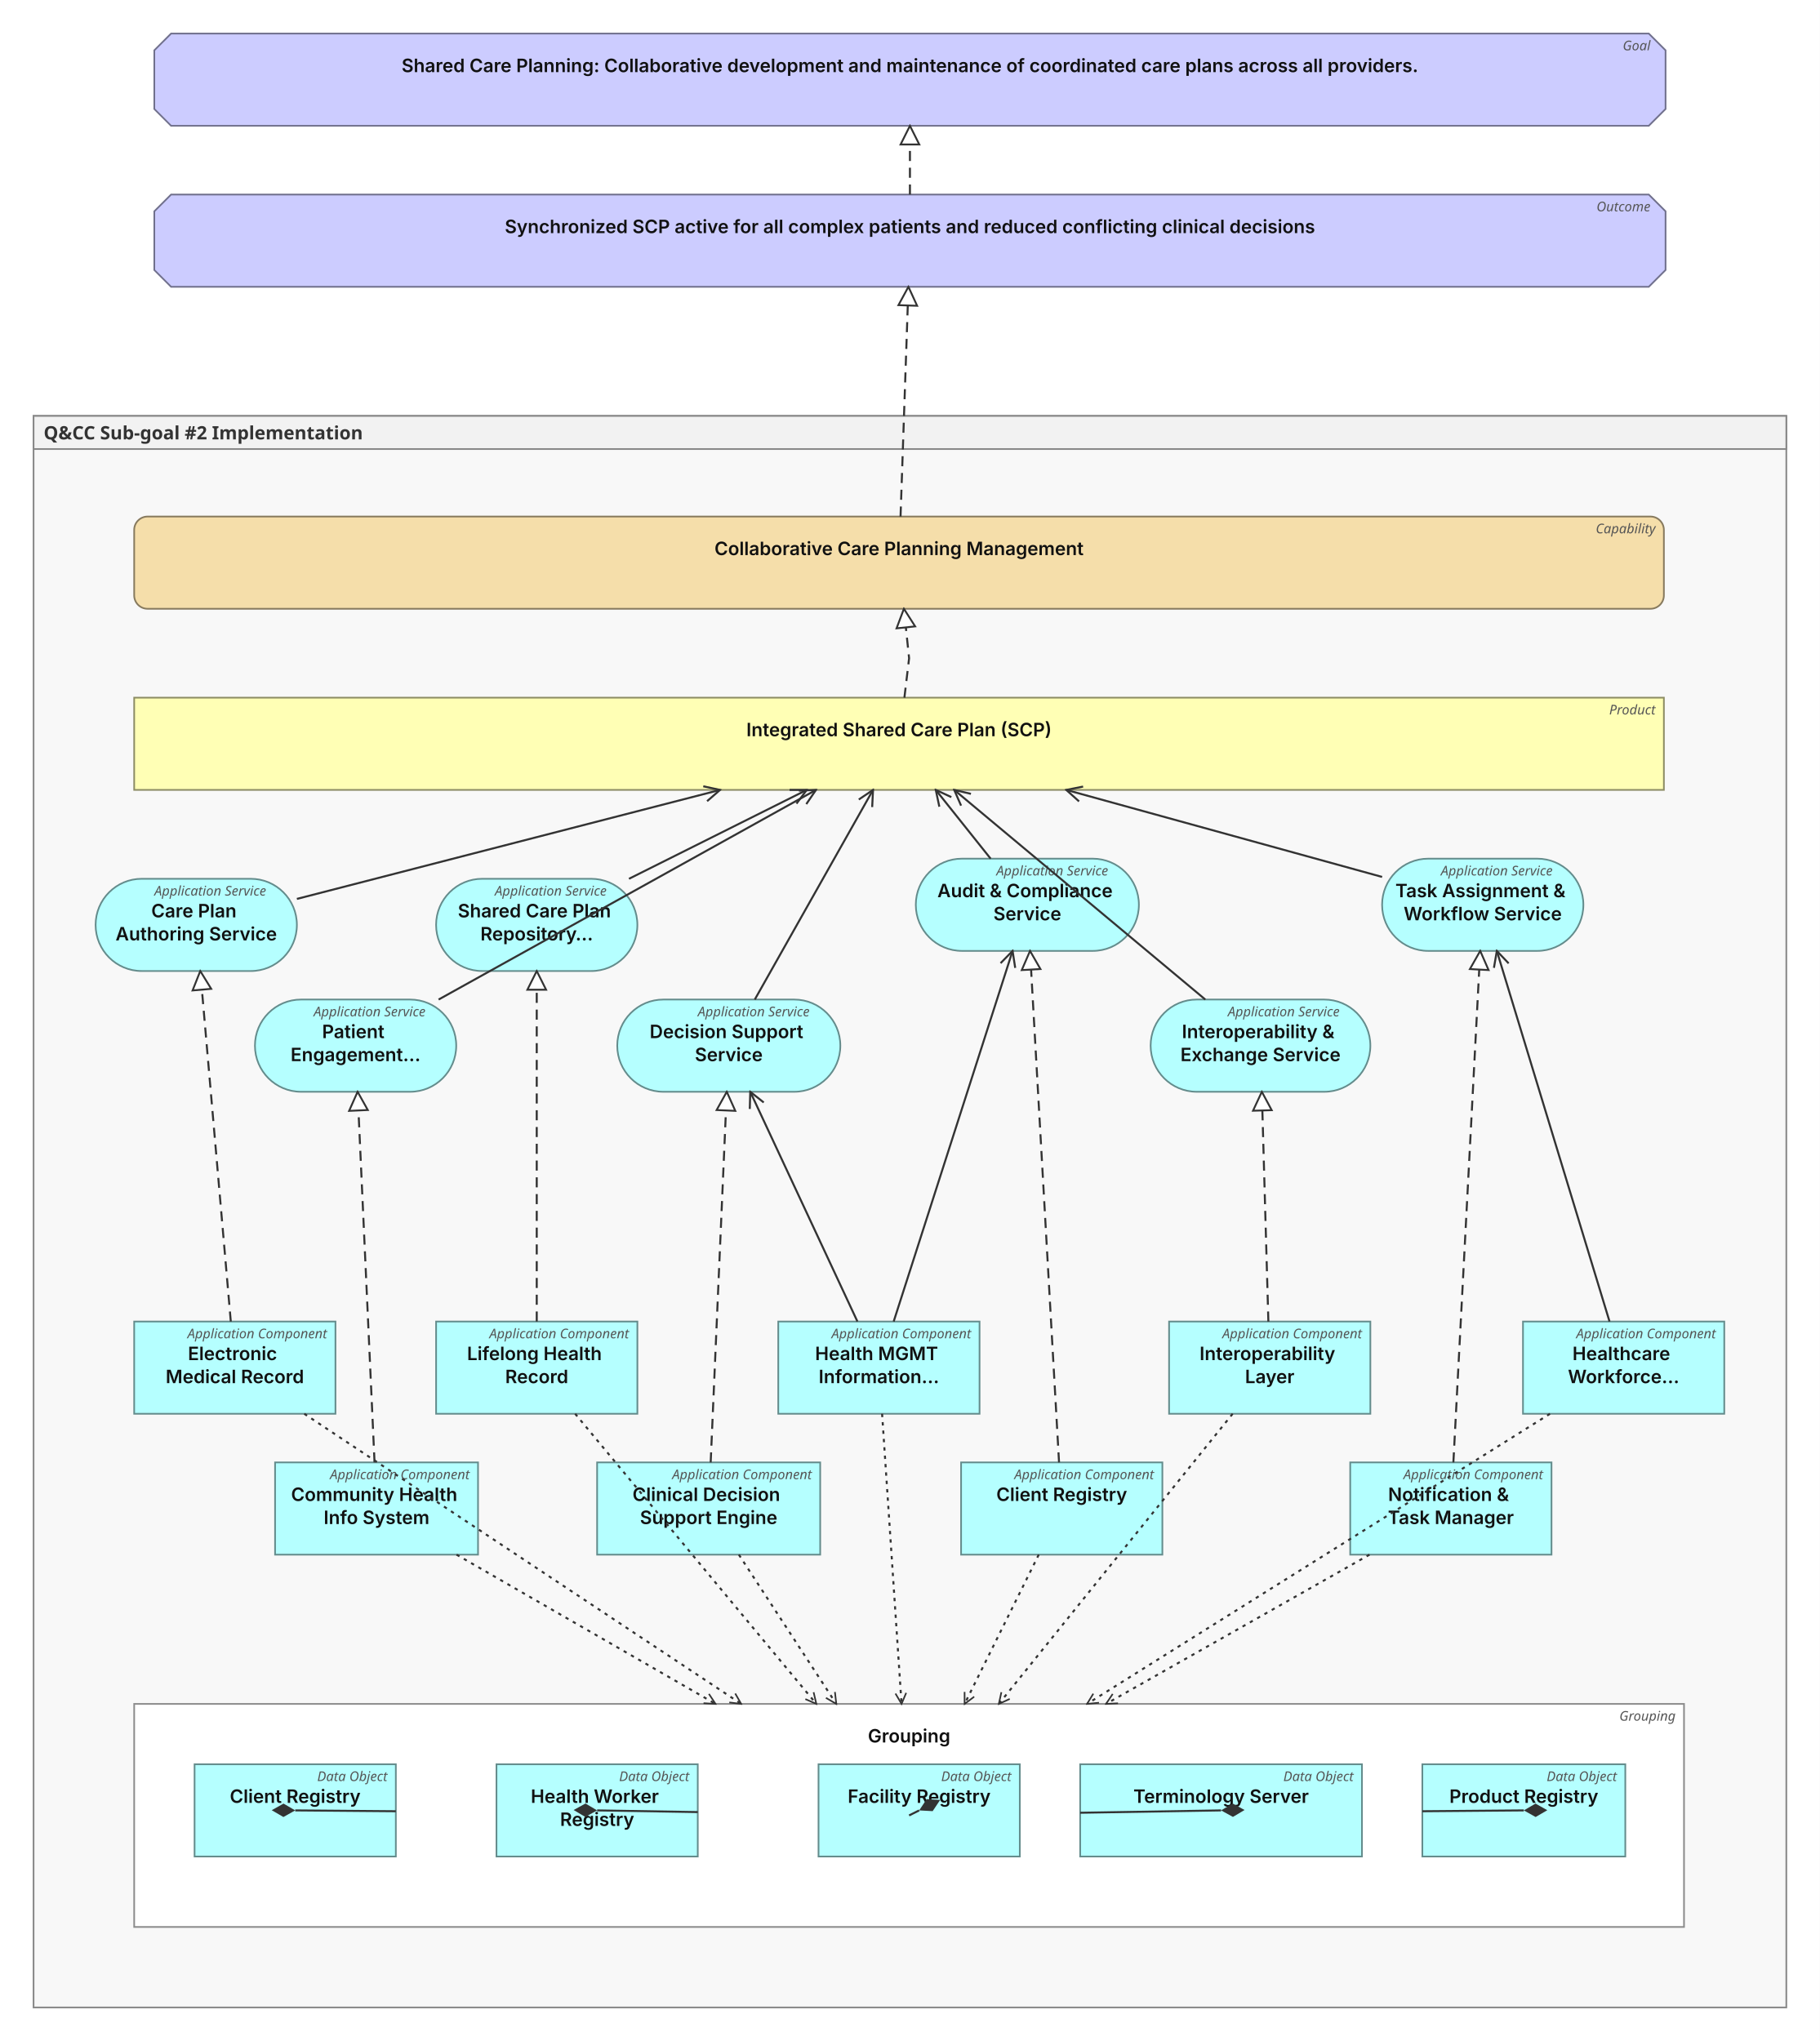
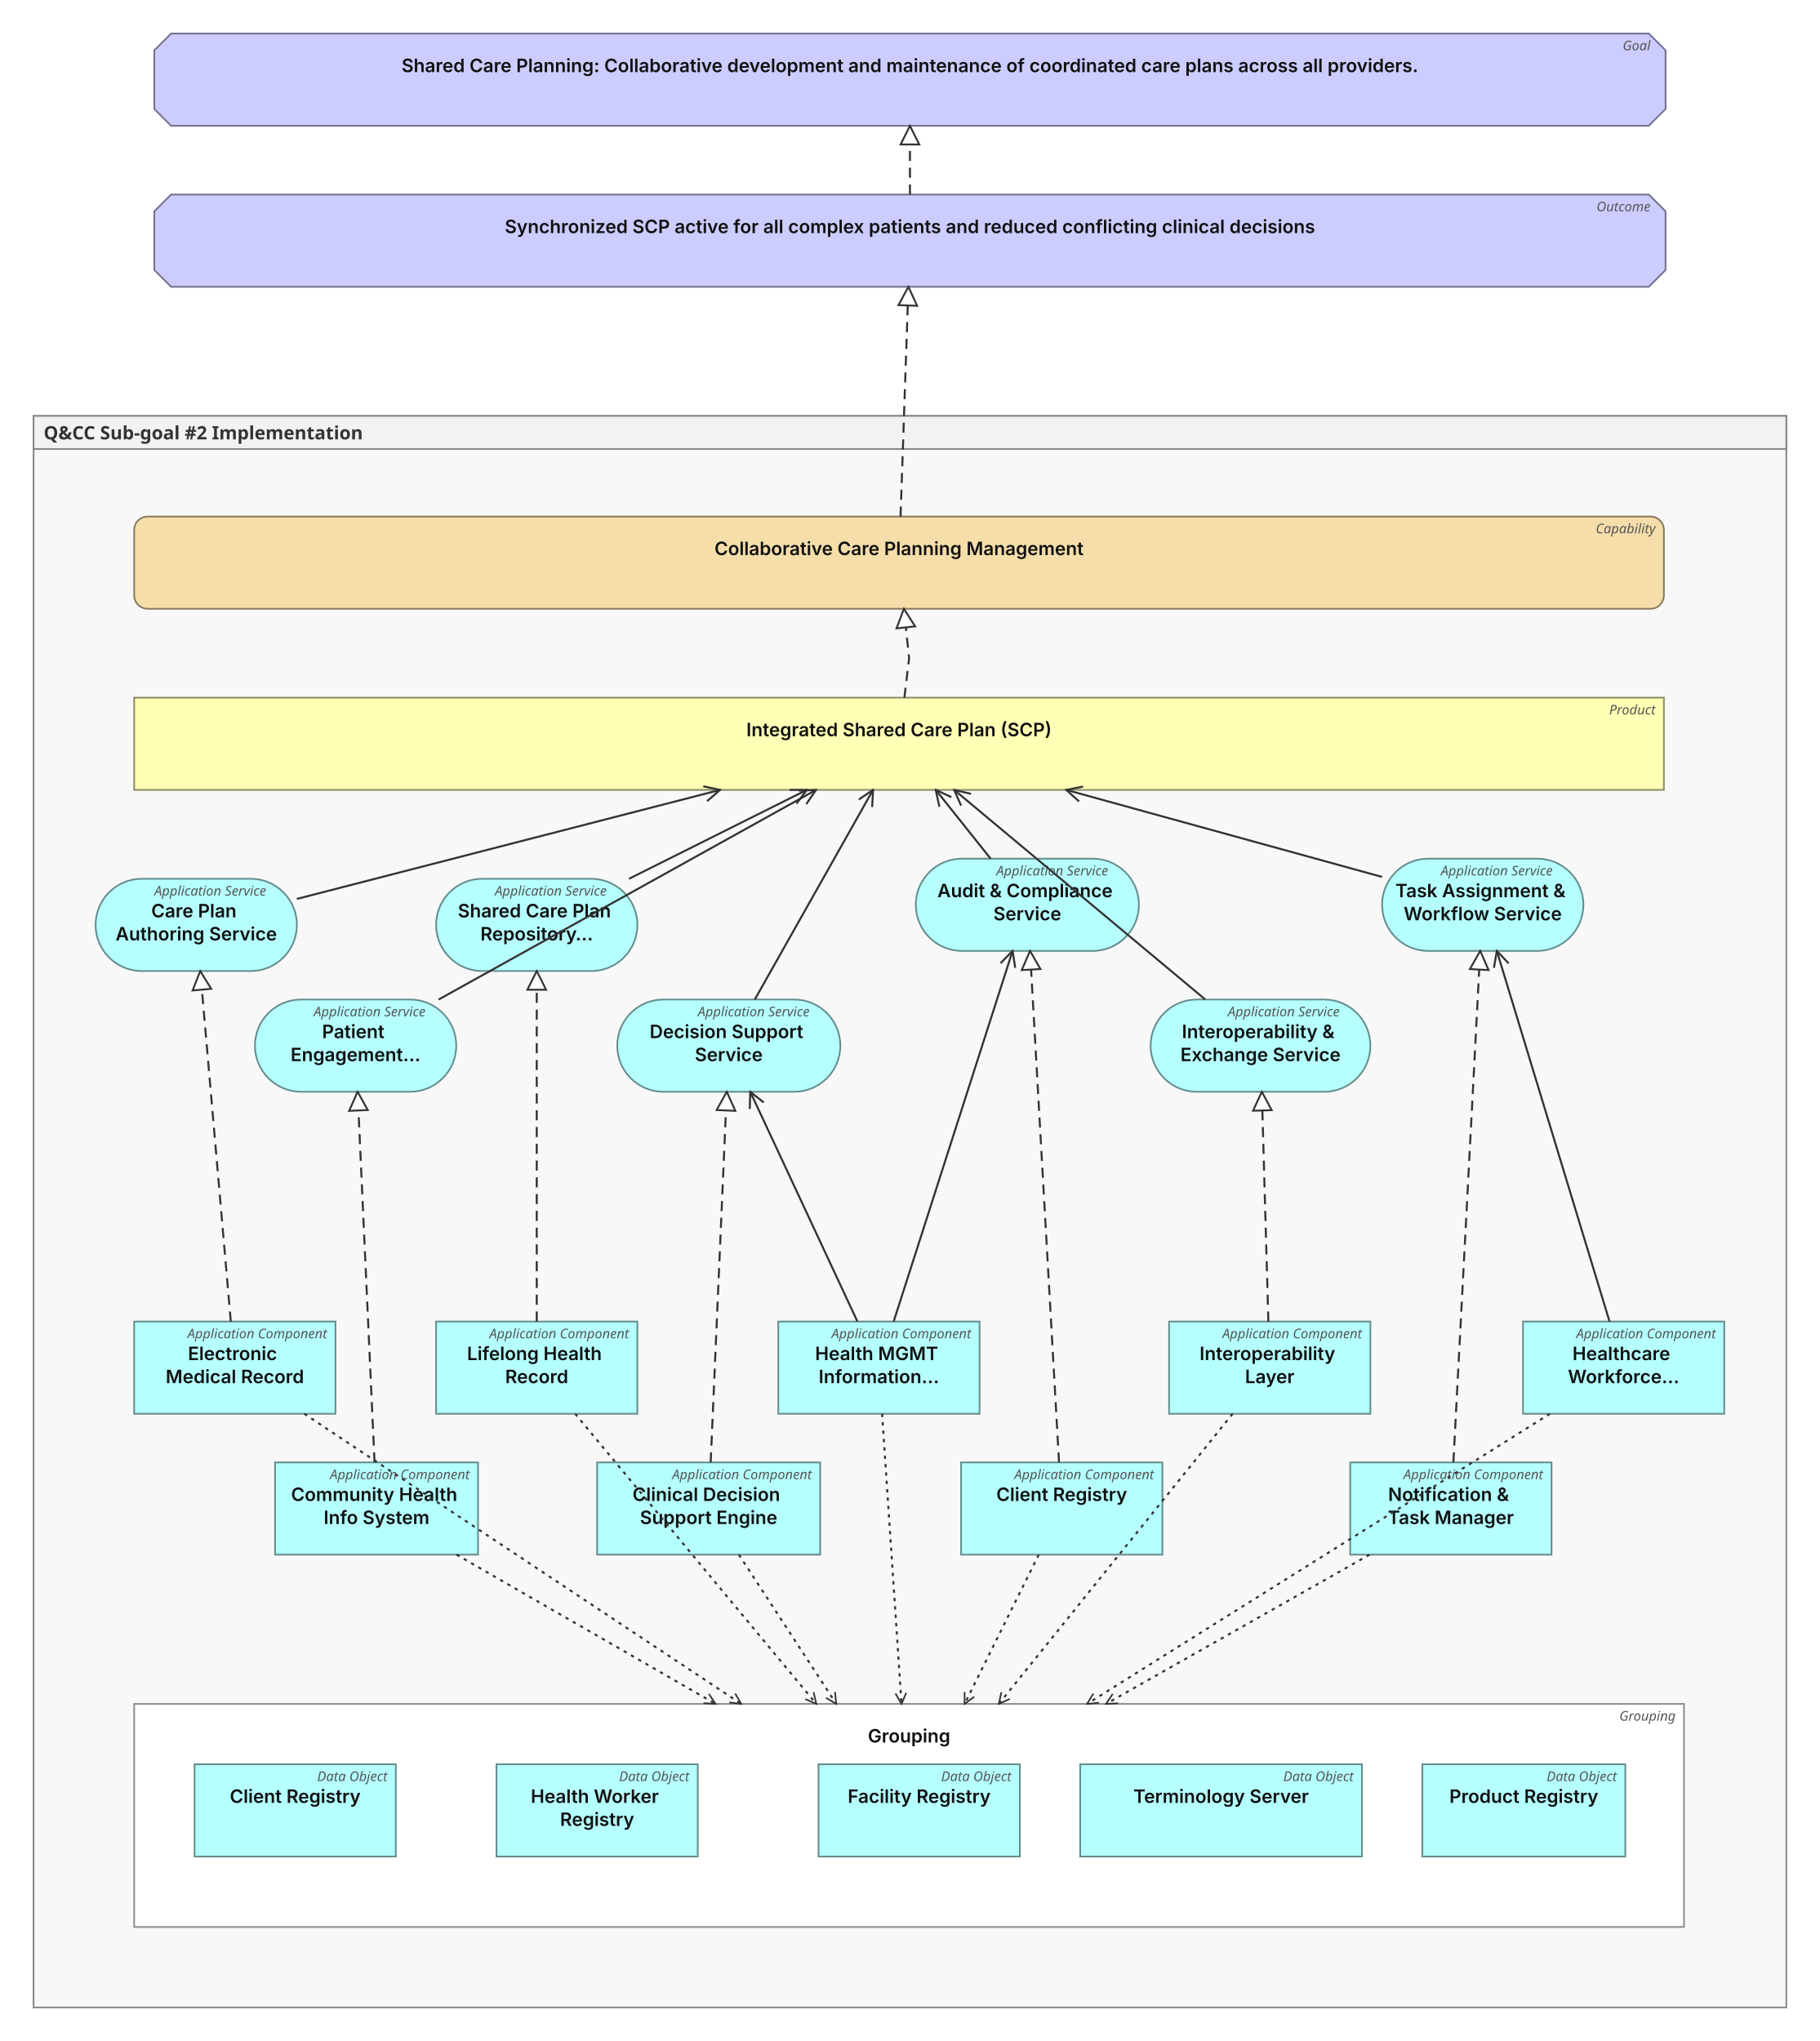
<svg xmlns="http://www.w3.org/2000/svg" viewBox="14 19 1085 1217" width="1085" height="1217" role="img" aria-labelledby="av-title">
  <style>
.av-name{font:600 11px system-ui,-apple-system,"Segoe UI",sans-serif;fill:#111}
.av-type{font:italic 8px system-ui,sans-serif;fill:#555}
.av-group{font:600 11px system-ui,sans-serif;fill:#333}
.av-note{font:10px system-ui,sans-serif;fill:#222}
.av-rel{font:9px system-ui,sans-serif;fill:#333;paint-order:stroke;stroke:#fff;stroke-width:3px}
a:hover rect,a:hover polygon,a:focus rect,a:focus polygon{stroke:#06c;stroke-width:2.5}
</style>
  <defs>
    <marker id="arrow-open" viewBox="0 0 12 12" refX="11" refY="6" markerWidth="11" markerHeight="11" orient="auto-start-reverse" markerUnits="userSpaceOnUse">
      <path d="M1 1 L11 6 L1 11" fill="none" stroke="#333" stroke-width="1.3" />
    </marker>
    <marker id="arrow-filled" viewBox="0 0 12 12" refX="11" refY="6" markerWidth="11" markerHeight="11" orient="auto-start-reverse" markerUnits="userSpaceOnUse">
      <path d="M1 1 L11 6 L1 11 Z" fill="#333" />
    </marker>
    <marker id="arrow-small" viewBox="0 0 10 10" refX="9" refY="5" markerWidth="8" markerHeight="8" orient="auto-start-reverse" markerUnits="userSpaceOnUse">
      <path d="M1 1 L9 5 L1 9" fill="none" stroke="#333" stroke-width="1.2" />
    </marker>
    <marker id="triangle-hollow" viewBox="0 0 14 14" refX="13" refY="7" markerWidth="13" markerHeight="13" orient="auto-start-reverse" markerUnits="userSpaceOnUse">
      <path d="M1 1 L13 7 L1 13 Z" fill="#fff" stroke="#333" stroke-width="1.2" />
    </marker>
    <marker id="diamond-filled" viewBox="0 0 16 10" refX="1" refY="5" markerWidth="16" markerHeight="10" orient="auto-start-reverse" markerUnits="userSpaceOnUse">
      <path d="M1 5 L8 1 L15 5 L8 9 Z" fill="#333" />
    </marker>
    <marker id="diamond-hollow" viewBox="0 0 16 10" refX="1" refY="5" markerWidth="16" markerHeight="10" orient="auto-start-reverse" markerUnits="userSpaceOnUse">
      <path d="M1 5 L8 1 L15 5 L8 9 Z" fill="#fff" stroke="#333" stroke-width="1.2" />
    </marker>
    <marker id="dot" viewBox="0 0 8 8" refX="4" refY="4" markerWidth="7" markerHeight="7" orient="auto" markerUnits="userSpaceOnUse">
      <circle cx="4" cy="4" r="3.2" fill="#333" />
    </marker>
    <pattern id="missing" width="8" height="8" patternUnits="userSpaceOnUse" patternTransform="rotate(45)">
      <rect width="8" height="8" fill="#fff" />
      <line x1="0" y1="0" x2="0" y2="8" stroke="#d33" stroke-width="2" />
    </pattern>
  </defs>
  <rect x="14" y="19" width="1085" height="1217" fill="#fff" />
  <a href="../../../en/dpi-h-ra/archimate/0.2.0-draft.2/elements/id-8924b4bd06954633b55d505190724da4/" target="_top">
    <polygon points="116,39 997,39 1007,49 1007,84 997,94 116,94 106,84 106,49" fill="#ccccff" stroke="#70708c" stroke-width="1" />
    <text class="av-type" x="998" y="49" text-anchor="end">Goal</text>
    <text class="av-name" x="556.5" y="62" text-anchor="middle">
      <tspan x="556.5" dy="0">Shared Care Planning: Collaborative development and maintenance of coordinated care plans across all providers.</tspan>
    </text>
  </a>
  <a href="../../../en/dpi-h-ra/archimate/0.2.0-draft.2/elements/id-f46344d429564a029d2abad39e14d913/" target="_top">
    <polygon points="116,135 997,135 1007,145 1007,180 997,190 116,190 106,180 106,145" fill="#ccccff" stroke="#70708c" stroke-width="1" />
    <text class="av-type" x="998" y="145" text-anchor="end">Outcome</text>
    <text class="av-name" x="556.5" y="158" text-anchor="middle">
      <tspan x="556.5" dy="0">Synchronized SCP active for all complex patients and reduced conflicting clinical decisions</tspan>
    </text>
  </a>
  <g class="av-g">
    <rect x="34" y="267" width="1045" height="949" fill="#f2f2f2" fill-opacity=".55" stroke="#888" />
    <rect x="34" y="267" width="1045" height="19.75" fill="#f2f2f2" stroke="#888" />
    <text class="av-group" x="40" y="281">Q&amp;CC Sub-goal #2 Implementation</text>
  </g>
  <a href="../../../en/dpi-h-ra/archimate/0.2.0-draft.2/elements/id-062747daf8b145b6afce88310ccc253a/" target="_top">
    <rect x="94" y="327" width="912" height="55" rx="8" fill="#f5deaa" stroke="#877a5e" stroke-width="1" />
    <text class="av-type" x="1001" y="337" text-anchor="end">Capability</text>
    <text class="av-name" x="550" y="350" text-anchor="middle">
      <tspan x="550" dy="0">Collaborative Care Planning Management</tspan>
    </text>
  </a>
  <a href="../../../en/dpi-h-ra/archimate/0.2.0-draft.2/elements/id-55ce09a7348e4e8a84bc05d51d1199b1/" target="_top">
    <rect x="94" y="435" width="912" height="55" fill="#ffffb5" stroke="#8c8c64" stroke-width="1" />
    <text class="av-type" x="1001" y="445" text-anchor="end">Product</text>
    <text class="av-name" x="550" y="458" text-anchor="middle">
      <tspan x="550" dy="0">Integrated Shared Care Plan (SCP)</tspan>
    </text>
  </a>
  <a href="../../../en/dpi-h-ra/archimate/0.2.0-draft.2/elements/id-eef4b21c7783498fb3f2c33b452cacd8/" target="_top">
    <rect x="94" y="1035" width="924" height="133" fill="#ffffff" stroke="#8c8c8c" stroke-width="1" />
    <text class="av-type" x="1013" y="1045" text-anchor="end">Grouping</text>
    <text class="av-name" x="556" y="1058" text-anchor="middle">
      <tspan x="556" dy="0">Grouping</tspan>
    </text>
  </a>
  <a href="../../../en/dpi-h-ra/archimate/0.2.0-draft.2/elements/id-716fcfc68efb4aafa35b80fe4bd608e5/" target="_top">
    <rect x="862" y="1071" width="121" height="55" fill="#b5ffff" stroke="#648c8c" stroke-width="1" />
    <text class="av-type" x="978" y="1081" text-anchor="end">Data Object</text>
    <text class="av-name" x="922.5" y="1094" text-anchor="middle">
      <tspan x="922.5" dy="0">Product Registry</tspan>
    </text>
  </a>
  <a href="../../../en/dpi-h-ra/archimate/0.2.0-draft.2/elements/id-50b8108b9eff457aa52f959afe53400b/" target="_top">
    <rect x="130" y="1071" width="120" height="55" fill="#b5ffff" stroke="#648c8c" stroke-width="1" />
    <text class="av-type" x="245" y="1081" text-anchor="end">Data Object</text>
    <text class="av-name" x="190" y="1094" text-anchor="middle">
      <tspan x="190" dy="0">Client Registry</tspan>
    </text>
  </a>
  <a href="../../../en/dpi-h-ra/archimate/0.2.0-draft.2/elements/id-60d2c9e1f10b488f9a579513e530b934/" target="_top">
    <rect x="502" y="1071" width="120" height="55" fill="#b5ffff" stroke="#648c8c" stroke-width="1" />
    <text class="av-type" x="617" y="1081" text-anchor="end">Data Object</text>
    <text class="av-name" x="562" y="1094" text-anchor="middle">
      <tspan x="562" dy="0">Facility Registry</tspan>
    </text>
  </a>
  <a href="../../../en/dpi-h-ra/archimate/0.2.0-draft.2/elements/id-8a1b7256b3204a9aafef87c0db340987/" target="_top">
    <rect x="310" y="1071" width="120" height="55" fill="#b5ffff" stroke="#648c8c" stroke-width="1" />
    <text class="av-type" x="425" y="1081" text-anchor="end">Data Object</text>
    <text class="av-name" x="370" y="1094" text-anchor="middle">
      <tspan x="370" dy="0">Health Worker</tspan>
      <tspan x="370" dy="13.75">Registry</tspan>
    </text>
  </a>
  <a href="../../../en/dpi-h-ra/archimate/0.2.0-draft.2/elements/id-24938fddf85d4fa5a0e4c17075cf6d5a/" target="_top">
    <rect x="658" y="1071" width="168" height="55" fill="#b5ffff" stroke="#648c8c" stroke-width="1" />
    <text class="av-type" x="821" y="1081" text-anchor="end">Data Object</text>
    <text class="av-name" x="742" y="1094" text-anchor="middle">
      <tspan x="742" dy="0">Terminology Server</tspan>
    </text>
  </a>
  <a href="../../../en/dpi-h-ra/archimate/0.2.0-draft.2/elements/id-efd1c9b0579247b5ab1a12cb521f8b24/" target="_top">
    <rect x="71" y="543" width="120" height="55" rx="27.5" fill="#b5ffff" stroke="#648c8c" stroke-width="1" />
    <text class="av-type" x="172.667" y="553" text-anchor="end">Application Service</text>
    <text class="av-name" x="131" y="566" text-anchor="middle">
      <tspan x="131" dy="0">Care Plan</tspan>
      <tspan x="131" dy="13.75">Authoring Service</tspan>
    </text>
  </a>
  <a href="../../../en/dpi-h-ra/archimate/0.2.0-draft.2/elements/id-a0071b0bf0ae40829b380a117f45fc18/" target="_top">
    <rect x="274" y="543" width="120" height="55" rx="27.5" fill="#b5ffff" stroke="#648c8c" stroke-width="1" />
    <text class="av-type" x="375.667" y="553" text-anchor="end">Application Service</text>
    <text class="av-name" x="334" y="566" text-anchor="middle">
      <tspan x="334" dy="0">Shared Care Plan</tspan>
      <tspan x="334" dy="13.75">Repository…</tspan>
    </text>
  </a>
  <a href="../../../en/dpi-h-ra/archimate/0.2.0-draft.2/elements/id-c0b27b5276ba4a6aa398e25136b638bc/" target="_top">
    <rect x="700" y="615" width="131" height="55" rx="27.5" fill="#b5ffff" stroke="#648c8c" stroke-width="1" />
    <text class="av-type" x="812.667" y="625" text-anchor="end">Application Service</text>
    <text class="av-name" x="765.5" y="638" text-anchor="middle">
      <tspan x="765.5" dy="0">Interoperability &amp;</tspan>
      <tspan x="765.5" dy="13.75">Exchange Service</tspan>
    </text>
  </a>
  <a href="../../../en/dpi-h-ra/archimate/0.2.0-draft.2/elements/id-6cd34a50115a4baaa3187e1548e83e12/" target="_top">
    <rect x="838" y="531" width="120" height="55" rx="27.5" fill="#b5ffff" stroke="#648c8c" stroke-width="1" />
    <text class="av-type" x="939.667" y="541" text-anchor="end">Application Service</text>
    <text class="av-name" x="898" y="554" text-anchor="middle">
      <tspan x="898" dy="0">Task Assignment &amp;</tspan>
      <tspan x="898" dy="13.75">Workflow Service</tspan>
    </text>
  </a>
  <a href="../../../en/dpi-h-ra/archimate/0.2.0-draft.2/elements/id-fdc5498673be4d83ba0b79dd8ea2f342/" target="_top">
    <rect x="166" y="615" width="120" height="55" rx="27.5" fill="#b5ffff" stroke="#648c8c" stroke-width="1" />
    <text class="av-type" x="267.667" y="625" text-anchor="end">Application Service</text>
    <text class="av-name" x="226" y="638" text-anchor="middle">
      <tspan x="226" dy="0">Patient</tspan>
      <tspan x="226" dy="13.75">Engagement…</tspan>
    </text>
  </a>
  <a href="../../../en/dpi-h-ra/archimate/0.2.0-draft.2/elements/id-267e653313854e17aa910eef017d8446/" target="_top">
    <rect x="819" y="891" width="120" height="55" fill="#b5ffff" stroke="#648c8c" stroke-width="1" />
    <text class="av-type" x="934" y="901" text-anchor="end">Application Component</text>
    <text class="av-name" x="879" y="914" text-anchor="middle">
      <tspan x="879" dy="0">Notification &amp;</tspan>
      <tspan x="879" dy="13.75">Task Manager</tspan>
    </text>
  </a>
  <a href="../../../en/dpi-h-ra/archimate/0.2.0-draft.2/elements/id-10605ac9d5ed46a8a8cf211d39089011/" target="_top">
    <rect x="478" y="807" width="120" height="55" fill="#b5ffff" stroke="#648c8c" stroke-width="1" />
    <text class="av-type" x="593" y="817" text-anchor="end">Application Component</text>
    <text class="av-name" x="538" y="830" text-anchor="middle">
      <tspan x="538" dy="0">Health MGMT</tspan>
      <tspan x="538" dy="13.75">Information…</tspan>
    </text>
  </a>
  <a href="../../../en/dpi-h-ra/archimate/0.2.0-draft.2/elements/id-09d4eae5630d49e58e51a5879522b3bc/" target="_top">
    <rect x="922" y="807" width="120" height="55" fill="#b5ffff" stroke="#648c8c" stroke-width="1" />
    <text class="av-type" x="1037" y="817" text-anchor="end">Application Component</text>
    <text class="av-name" x="982" y="830" text-anchor="middle">
      <tspan x="982" dy="0">Healthcare</tspan>
      <tspan x="982" dy="13.75">Workforce…</tspan>
    </text>
  </a>
  <a href="../../../en/dpi-h-ra/archimate/0.2.0-draft.2/elements/id-0052c2b9d6474579a30220a3a629be49/" target="_top">
    <rect x="560" y="531" width="133" height="55" rx="27.5" fill="#b5ffff" stroke="#648c8c" stroke-width="1" />
    <text class="av-type" x="674.667" y="541" text-anchor="end">Application Service</text>
    <text class="av-name" x="626.5" y="554" text-anchor="middle">
      <tspan x="626.5" dy="0">Audit &amp; Compliance</tspan>
      <tspan x="626.5" dy="13.75">Service</tspan>
    </text>
  </a>
  <a href="../../../en/dpi-h-ra/archimate/0.2.0-draft.2/elements/id-7503fbe46f4743199001b3347407cd23/" target="_top">
    <rect x="587" y="891" width="120" height="55" fill="#b5ffff" stroke="#648c8c" stroke-width="1" />
    <text class="av-type" x="702" y="901" text-anchor="end">Application Component</text>
    <text class="av-name" x="647" y="914" text-anchor="middle">
      <tspan x="647" dy="0">Client Registry</tspan>
    </text>
  </a>
  <a href="../../../en/dpi-h-ra/archimate/0.2.0-draft.2/elements/id-57aae4ffb2f34027a2b2ba9094c94af3/" target="_top">
    <rect x="370" y="891" width="133" height="55" fill="#b5ffff" stroke="#648c8c" stroke-width="1" />
    <text class="av-type" x="498" y="901" text-anchor="end">Application Component</text>
    <text class="av-name" x="436.5" y="914" text-anchor="middle">
      <tspan x="436.5" dy="0">Clinical Decision</tspan>
      <tspan x="436.5" dy="13.75">Support Engine</tspan>
    </text>
  </a>
  <a href="../../../en/dpi-h-ra/archimate/0.2.0-draft.2/elements/id-d6b5693acabd43049d8443fffb70f547/" target="_top">
    <rect x="178" y="891" width="121" height="55" fill="#b5ffff" stroke="#648c8c" stroke-width="1" />
    <text class="av-type" x="294" y="901" text-anchor="end">Application Component</text>
    <text class="av-name" x="238.5" y="914" text-anchor="middle">
      <tspan x="238.5" dy="0">Community Health</tspan>
      <tspan x="238.5" dy="13.75">Info System</tspan>
    </text>
  </a>
  <a href="../../../en/dpi-h-ra/archimate/0.2.0-draft.2/elements/id-f56a26001ca64b38a69e6799d2f9e666/" target="_top">
    <rect x="382" y="615" width="133" height="55" rx="27.5" fill="#b5ffff" stroke="#648c8c" stroke-width="1" />
    <text class="av-type" x="496.667" y="625" text-anchor="end">Application Service</text>
    <text class="av-name" x="448.5" y="638" text-anchor="middle">
      <tspan x="448.5" dy="0">Decision Support</tspan>
      <tspan x="448.5" dy="13.75">Service</tspan>
    </text>
  </a>
  <a href="../../../en/dpi-h-ra/archimate/0.2.0-draft.2/elements/id-e4408dd2c2a043c59c93fdb46a389c88/" target="_top">
    <rect x="94" y="807" width="120" height="55" fill="#b5ffff" stroke="#648c8c" stroke-width="1" />
    <text class="av-type" x="209" y="817" text-anchor="end">Application Component</text>
    <text class="av-name" x="154" y="830" text-anchor="middle">
      <tspan x="154" dy="0">Electronic</tspan>
      <tspan x="154" dy="13.75">Medical Record</tspan>
    </text>
  </a>
  <a href="../../../en/dpi-h-ra/archimate/0.2.0-draft.2/elements/id-16e6825a1d854db6ab0a5a9aae270c09/" target="_top">
    <rect x="711" y="807" width="120" height="55" fill="#b5ffff" stroke="#648c8c" stroke-width="1" />
    <text class="av-type" x="826" y="817" text-anchor="end">Application Component</text>
    <text class="av-name" x="771" y="830" text-anchor="middle">
      <tspan x="771" dy="0">Interoperability</tspan>
      <tspan x="771" dy="13.75">Layer</tspan>
    </text>
  </a>
  <a href="../../../en/dpi-h-ra/archimate/0.2.0-draft.2/elements/id-0aeb8ff270284909a23d83676db70ada/" target="_top">
    <rect x="274" y="807" width="120" height="55" fill="#b5ffff" stroke="#648c8c" stroke-width="1" />
    <text class="av-type" x="389" y="817" text-anchor="end">Application Component</text>
    <text class="av-name" x="334" y="830" text-anchor="middle">
      <tspan x="334" dy="0">Lifelong Health</tspan>
      <tspan x="334" dy="13.75">Record</tspan>
    </text>
  </a>
  <a href="../../../en/dpi-h-ra/archimate/0.2.0-draft.2/relationships/id-681a1b9e5d5c4d54985531784ce0a14c/" target="_top">
    <path d="M556.5 135 L556.5 94" fill="none" stroke="#333" stroke-width="1.2" stroke-dasharray="6 4" marker-end="url(#triangle-hollow)" />
    <path d="M556.5 135 L556.5 94" fill="none" stroke="transparent" stroke-width="8" />
  </a>
  <a href="../../../en/dpi-h-ra/archimate/0.2.0-draft.2/relationships/id-26eeba7763ce4455b5f6bb809bab7471/" target="_top">
    <path d="M550.9 327 L555.6 190" fill="none" stroke="#333" stroke-width="1.2" stroke-dasharray="6 4" marker-end="url(#triangle-hollow)" />
    <path d="M550.9 327 L555.6 190" fill="none" stroke="transparent" stroke-width="8" />
  </a>
  <a href="../../../en/dpi-h-ra/archimate/0.2.0-draft.2/relationships/id-2786945746ae4e50abfe7a31f0cccf7e/" target="_top">
    <path d="M553.2 435 L556 411.5 L552.9 382" fill="none" stroke="#333" stroke-width="1.2" stroke-dasharray="6 4" marker-end="url(#triangle-hollow)" />
    <path d="M553.2 435 L556 411.5 L552.9 382" fill="none" stroke="transparent" stroke-width="8" />
  </a>
-   <a href="../../../en/dpi-h-ra/archimate/0.2.0-draft.2/relationships/id-21f8f837326a44f4b1dba0effe024d09/" target="_top">
-     <path d="M922.5 1098.5 L862 1099" fill="none" stroke="#333" stroke-width="1.2" marker-start="url(#diamond-filled)" />
-     <path d="M922.5 1098.5 L862 1099" fill="none" stroke="transparent" stroke-width="8" />
-   </a>
-   <a href="../../../en/dpi-h-ra/archimate/0.2.0-draft.2/relationships/id-cda257ba5de841af9c7d3ce0238227e8/" target="_top">
-     <path d="M190 1098.5 L250 1099" fill="none" stroke="#333" stroke-width="1.2" marker-start="url(#diamond-filled)" />
-     <path d="M190 1098.5 L250 1099" fill="none" stroke="transparent" stroke-width="8" />
-   </a>
-   <a href="../../../en/dpi-h-ra/archimate/0.2.0-draft.2/relationships/id-7c43fc743e1a41148ff210097e446e9d/" target="_top">
-     <path d="M562 1098.5 L556 1101.5" fill="none" stroke="#333" stroke-width="1.2" marker-start="url(#diamond-filled)" />
-     <path d="M562 1098.5 L556 1101.5" fill="none" stroke="transparent" stroke-width="8" />
-   </a>
-   <a href="../../../en/dpi-h-ra/archimate/0.2.0-draft.2/relationships/id-43f9e4d294ec4a748af5693b885e47d5/" target="_top">
-     <path d="M370 1098.5 L430 1099.5" fill="none" stroke="#333" stroke-width="1.2" marker-start="url(#diamond-filled)" />
-     <path d="M370 1098.5 L430 1099.5" fill="none" stroke="transparent" stroke-width="8" />
-   </a>
-   <a href="../../../en/dpi-h-ra/archimate/0.2.0-draft.2/relationships/id-fe1f1c1489464e06b95c559fbe6e457d/" target="_top">
-     <path d="M742 1098.5 L658 1099.9" fill="none" stroke="#333" stroke-width="1.2" marker-start="url(#diamond-filled)" />
-     <path d="M742 1098.5 L658 1099.9" fill="none" stroke="transparent" stroke-width="8" />
-   </a>
  <a href="../../../en/dpi-h-ra/archimate/0.2.0-draft.2/relationships/id-8fa6cf919a3e4158808b82614f890087/" target="_top">
    <path d="M191 555 L443.3 490" fill="none" stroke="#333" stroke-width="1.2" marker-end="url(#arrow-open)" />
    <path d="M191 555 L443.3 490" fill="none" stroke="transparent" stroke-width="8" />
  </a>
  <a href="../../../en/dpi-h-ra/archimate/0.2.0-draft.2/relationships/id-c6d1d728b64a477fa83828021b3ca68b/" target="_top">
    <path d="M389 543 L495 490" fill="none" stroke="#333" stroke-width="1.2" marker-end="url(#arrow-open)" />
    <path d="M389 543 L495 490" fill="none" stroke="transparent" stroke-width="8" />
  </a>
  <a href="../../../en/dpi-h-ra/archimate/0.2.0-draft.2/relationships/id-e88d8a17d708498881d4817b75aa74f7/" target="_top">
    <path d="M732.6 615 L582.9 490" fill="none" stroke="#333" stroke-width="1.2" marker-end="url(#arrow-open)" />
    <path d="M732.6 615 L582.9 490" fill="none" stroke="transparent" stroke-width="8" />
  </a>
  <a href="../../../en/dpi-h-ra/archimate/0.2.0-draft.2/relationships/id-a3d89a30b4ee473fa2cdddaca4c38402/" target="_top">
    <path d="M838 541.9 L649.7 490" fill="none" stroke="#333" stroke-width="1.2" marker-end="url(#arrow-open)" />
    <path d="M838 541.9 L649.7 490" fill="none" stroke="transparent" stroke-width="8" />
  </a>
  <a href="../../../en/dpi-h-ra/archimate/0.2.0-draft.2/relationships/id-d48870a15ba0479093127c7e05a310ae/" target="_top">
    <path d="M275.5 615 L500.5 490" fill="none" stroke="#333" stroke-width="1.2" marker-end="url(#arrow-open)" />
    <path d="M275.5 615 L500.5 490" fill="none" stroke="transparent" stroke-width="8" />
  </a>
  <a href="../../../en/dpi-h-ra/archimate/0.2.0-draft.2/relationships/id-da301116d17341f29420fd7446d56d94/" target="_top">
    <path d="M880.5 891 L896.5 586" fill="none" stroke="#333" stroke-width="1.2" stroke-dasharray="6 4" marker-end="url(#triangle-hollow)" />
    <path d="M880.5 891 L896.5 586" fill="none" stroke="transparent" stroke-width="8" />
  </a>
  <a href="../../../en/dpi-h-ra/archimate/0.2.0-draft.2/relationships/id-9c47acccbe5f4d828b9d7ec1606bcf2d/" target="_top">
    <path d="M830.5 946 L673.4 1035" fill="none" stroke="#333" stroke-width="1.2" stroke-dasharray="2 3" marker-end="url(#arrow-small)" />
    <path d="M830.5 946 L673.4 1035" fill="none" stroke="transparent" stroke-width="8" />
  </a>
  <a href="../../../en/dpi-h-ra/archimate/0.2.0-draft.2/relationships/id-e299cc702c444feb8a27b98ffaefc489/" target="_top">
    <path d="M539.9 862 L551.5 1035" fill="none" stroke="#333" stroke-width="1.2" stroke-dasharray="2 3" marker-end="url(#arrow-small)" />
    <path d="M539.9 862 L551.5 1035" fill="none" stroke="transparent" stroke-width="8" />
  </a>
  <a href="../../../en/dpi-h-ra/archimate/0.2.0-draft.2/relationships/id-0e5cb5ef706341cc917c81df06e8c917/" target="_top">
    <path d="M546.8 807 L617.7 586" fill="none" stroke="#333" stroke-width="1.2" marker-end="url(#arrow-open)" />
    <path d="M546.8 807 L617.7 586" fill="none" stroke="transparent" stroke-width="8" />
  </a>
  <a href="../../../en/dpi-h-ra/archimate/0.2.0-draft.2/relationships/id-ffc2fc2d50bd4f4f9622e6316abb3646/" target="_top">
    <path d="M525.2 807 L461.3 670" fill="none" stroke="#333" stroke-width="1.2" marker-end="url(#arrow-open)" />
    <path d="M525.2 807 L461.3 670" fill="none" stroke="transparent" stroke-width="8" />
  </a>
  <a href="../../../en/dpi-h-ra/archimate/0.2.0-draft.2/relationships/id-7416d7ef7ad54998bf505c59cb6548f4/" target="_top">
    <path d="M938.1 862 L662.1 1035" fill="none" stroke="#333" stroke-width="1.2" stroke-dasharray="2 3" marker-end="url(#arrow-small)" />
    <path d="M938.1 862 L662.1 1035" fill="none" stroke="transparent" stroke-width="8" />
  </a>
  <a href="../../../en/dpi-h-ra/archimate/0.2.0-draft.2/relationships/id-f8f8178aecb548aea4b05aa603ebefad/" target="_top">
    <path d="M973.6 807 L906.4 586" fill="none" stroke="#333" stroke-width="1.2" marker-end="url(#arrow-open)" />
    <path d="M973.6 807 L906.4 586" fill="none" stroke="transparent" stroke-width="8" />
  </a>
  <a href="../../../en/dpi-h-ra/archimate/0.2.0-draft.2/relationships/id-7a34a85d7f9447a28286ff942ea007ec/" target="_top">
    <path d="M604.6 531 L571.9 490" fill="none" stroke="#333" stroke-width="1.2" marker-end="url(#arrow-open)" />
    <path d="M604.6 531 L571.9 490" fill="none" stroke="transparent" stroke-width="8" />
  </a>
  <a href="../../../en/dpi-h-ra/archimate/0.2.0-draft.2/relationships/id-039c84a388a34720bdec8b590cef0dca/" target="_top">
    <path d="M633.3 946 L589.1 1035" fill="none" stroke="#333" stroke-width="1.2" stroke-dasharray="2 3" marker-end="url(#arrow-small)" />
    <path d="M633.3 946 L589.1 1035" fill="none" stroke="transparent" stroke-width="8" />
  </a>
  <a href="../../../en/dpi-h-ra/archimate/0.2.0-draft.2/relationships/id-9fd3e7c71d614c408e2f36eda1439321/" target="_top">
    <path d="M645.4 891 L628.1 586" fill="none" stroke="#333" stroke-width="1.2" stroke-dasharray="6 4" marker-end="url(#triangle-hollow)" />
    <path d="M645.4 891 L628.1 586" fill="none" stroke="transparent" stroke-width="8" />
  </a>
  <a href="../../../en/dpi-h-ra/archimate/0.2.0-draft.2/relationships/id-4776542d120e47b6b18b457099337b27/" target="_top">
    <path d="M454.5 946 L512.6 1035" fill="none" stroke="#333" stroke-width="1.2" stroke-dasharray="2 3" marker-end="url(#arrow-small)" />
    <path d="M454.5 946 L512.6 1035" fill="none" stroke="transparent" stroke-width="8" />
  </a>
  <a href="../../../en/dpi-h-ra/archimate/0.2.0-draft.2/relationships/id-a2a018099f0d42b0a757f33795863ef2/" target="_top">
    <path d="M437.7 891 L447.3 670" fill="none" stroke="#333" stroke-width="1.2" stroke-dasharray="6 4" marker-end="url(#triangle-hollow)" />
    <path d="M437.7 891 L447.3 670" fill="none" stroke="transparent" stroke-width="8" />
  </a>
  <a href="../../../en/dpi-h-ra/archimate/0.2.0-draft.2/relationships/id-df4144d4c6434c2185a20c483f5aaf19/" target="_top">
    <path d="M237.3 891 L227.2 670" fill="none" stroke="#333" stroke-width="1.2" stroke-dasharray="6 4" marker-end="url(#triangle-hollow)" />
    <path d="M237.3 891 L227.2 670" fill="none" stroke="transparent" stroke-width="8" />
  </a>
  <a href="../../../en/dpi-h-ra/archimate/0.2.0-draft.2/relationships/id-20e28796584448e6b68096609b1a41be/" target="_top">
    <path d="M286.2 946 L440.6 1035" fill="none" stroke="#333" stroke-width="1.2" stroke-dasharray="2 3" marker-end="url(#arrow-small)" />
    <path d="M286.2 946 L440.6 1035" fill="none" stroke="transparent" stroke-width="8" />
  </a>
  <a href="../../../en/dpi-h-ra/archimate/0.2.0-draft.2/relationships/id-4a940167ccdf49eebd8a046670d7dffb/" target="_top">
    <path d="M464 615 L534.5 490" fill="none" stroke="#333" stroke-width="1.2" marker-end="url(#arrow-open)" />
    <path d="M464 615 L534.5 490" fill="none" stroke="transparent" stroke-width="8" />
  </a>
  <a href="../../../en/dpi-h-ra/archimate/0.2.0-draft.2/relationships/id-9783d833f37c40fea8226e80b8d7ee49/" target="_top">
    <path d="M195.4 862 L455.9 1035" fill="none" stroke="#333" stroke-width="1.2" stroke-dasharray="2 3" marker-end="url(#arrow-small)" />
    <path d="M195.4 862 L455.9 1035" fill="none" stroke="transparent" stroke-width="8" />
  </a>
  <a href="../../../en/dpi-h-ra/archimate/0.2.0-draft.2/relationships/id-47a34171c6fc45ff9e393d21870a1a64/" target="_top">
    <path d="M151.6 807 L133.4 598" fill="none" stroke="#333" stroke-width="1.2" stroke-dasharray="6 4" marker-end="url(#triangle-hollow)" />
    <path d="M151.6 807 L133.4 598" fill="none" stroke="transparent" stroke-width="8" />
  </a>
  <a href="../../../en/dpi-h-ra/archimate/0.2.0-draft.2/relationships/id-b8fe3bdb5bfa4851bc965e7819a392a4/" target="_top">
    <path d="M748.9 862 L609.5 1035" fill="none" stroke="#333" stroke-width="1.2" stroke-dasharray="2 3" marker-end="url(#arrow-small)" />
    <path d="M748.9 862 L609.5 1035" fill="none" stroke="transparent" stroke-width="8" />
  </a>
  <a href="../../../en/dpi-h-ra/archimate/0.2.0-draft.2/relationships/id-77203cd62f434963bb2ac7eaa8e5104f/" target="_top">
    <path d="M770.2 807 L766.3 670" fill="none" stroke="#333" stroke-width="1.2" stroke-dasharray="6 4" marker-end="url(#triangle-hollow)" />
    <path d="M770.2 807 L766.3 670" fill="none" stroke="transparent" stroke-width="8" />
  </a>
  <a href="../../../en/dpi-h-ra/archimate/0.2.0-draft.2/relationships/id-35d8704ef32842f2a64bbecd1202c044/" target="_top">
    <path d="M356.9 862 L500.7 1035" fill="none" stroke="#333" stroke-width="1.2" stroke-dasharray="2 3" marker-end="url(#arrow-small)" />
    <path d="M356.9 862 L500.7 1035" fill="none" stroke="transparent" stroke-width="8" />
  </a>
  <a href="../../../en/dpi-h-ra/archimate/0.2.0-draft.2/relationships/id-a2ad149c91e94a6abd910bb57d0f57e4/" target="_top">
    <path d="M334 807 L334 598" fill="none" stroke="#333" stroke-width="1.2" stroke-dasharray="6 4" marker-end="url(#triangle-hollow)" />
    <path d="M334 807 L334 598" fill="none" stroke="transparent" stroke-width="8" />
  </a>
</svg>
